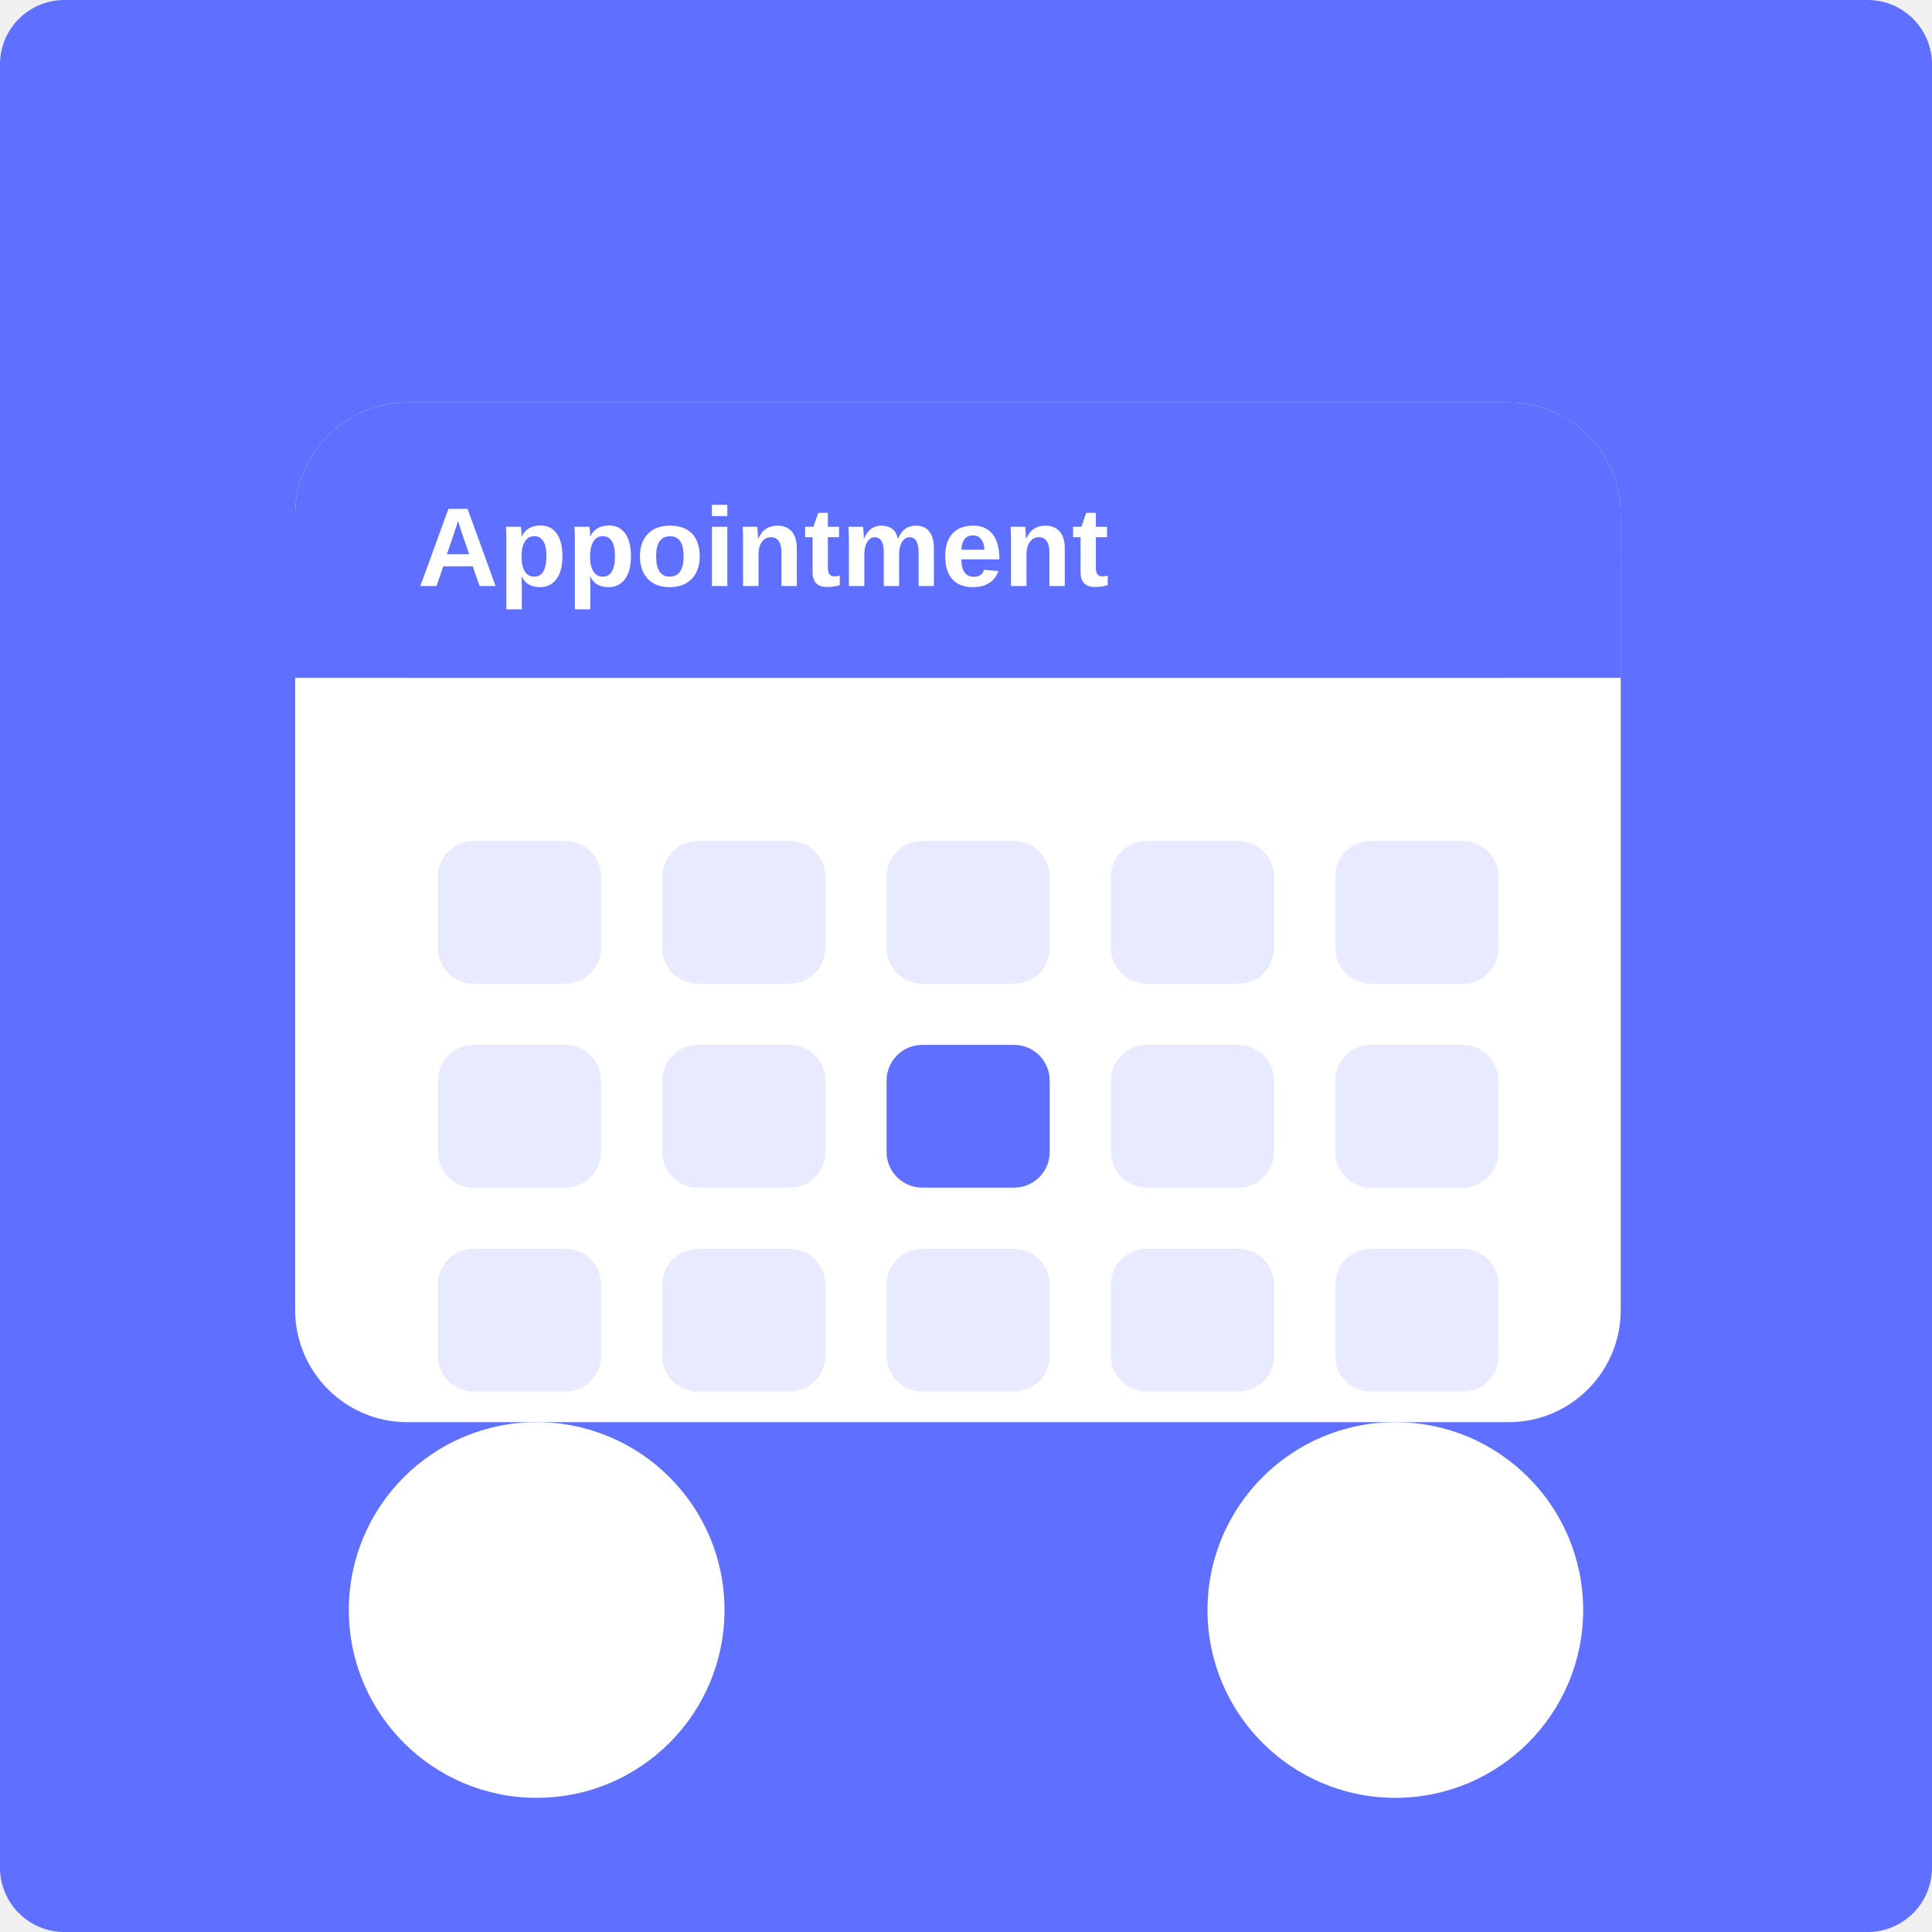
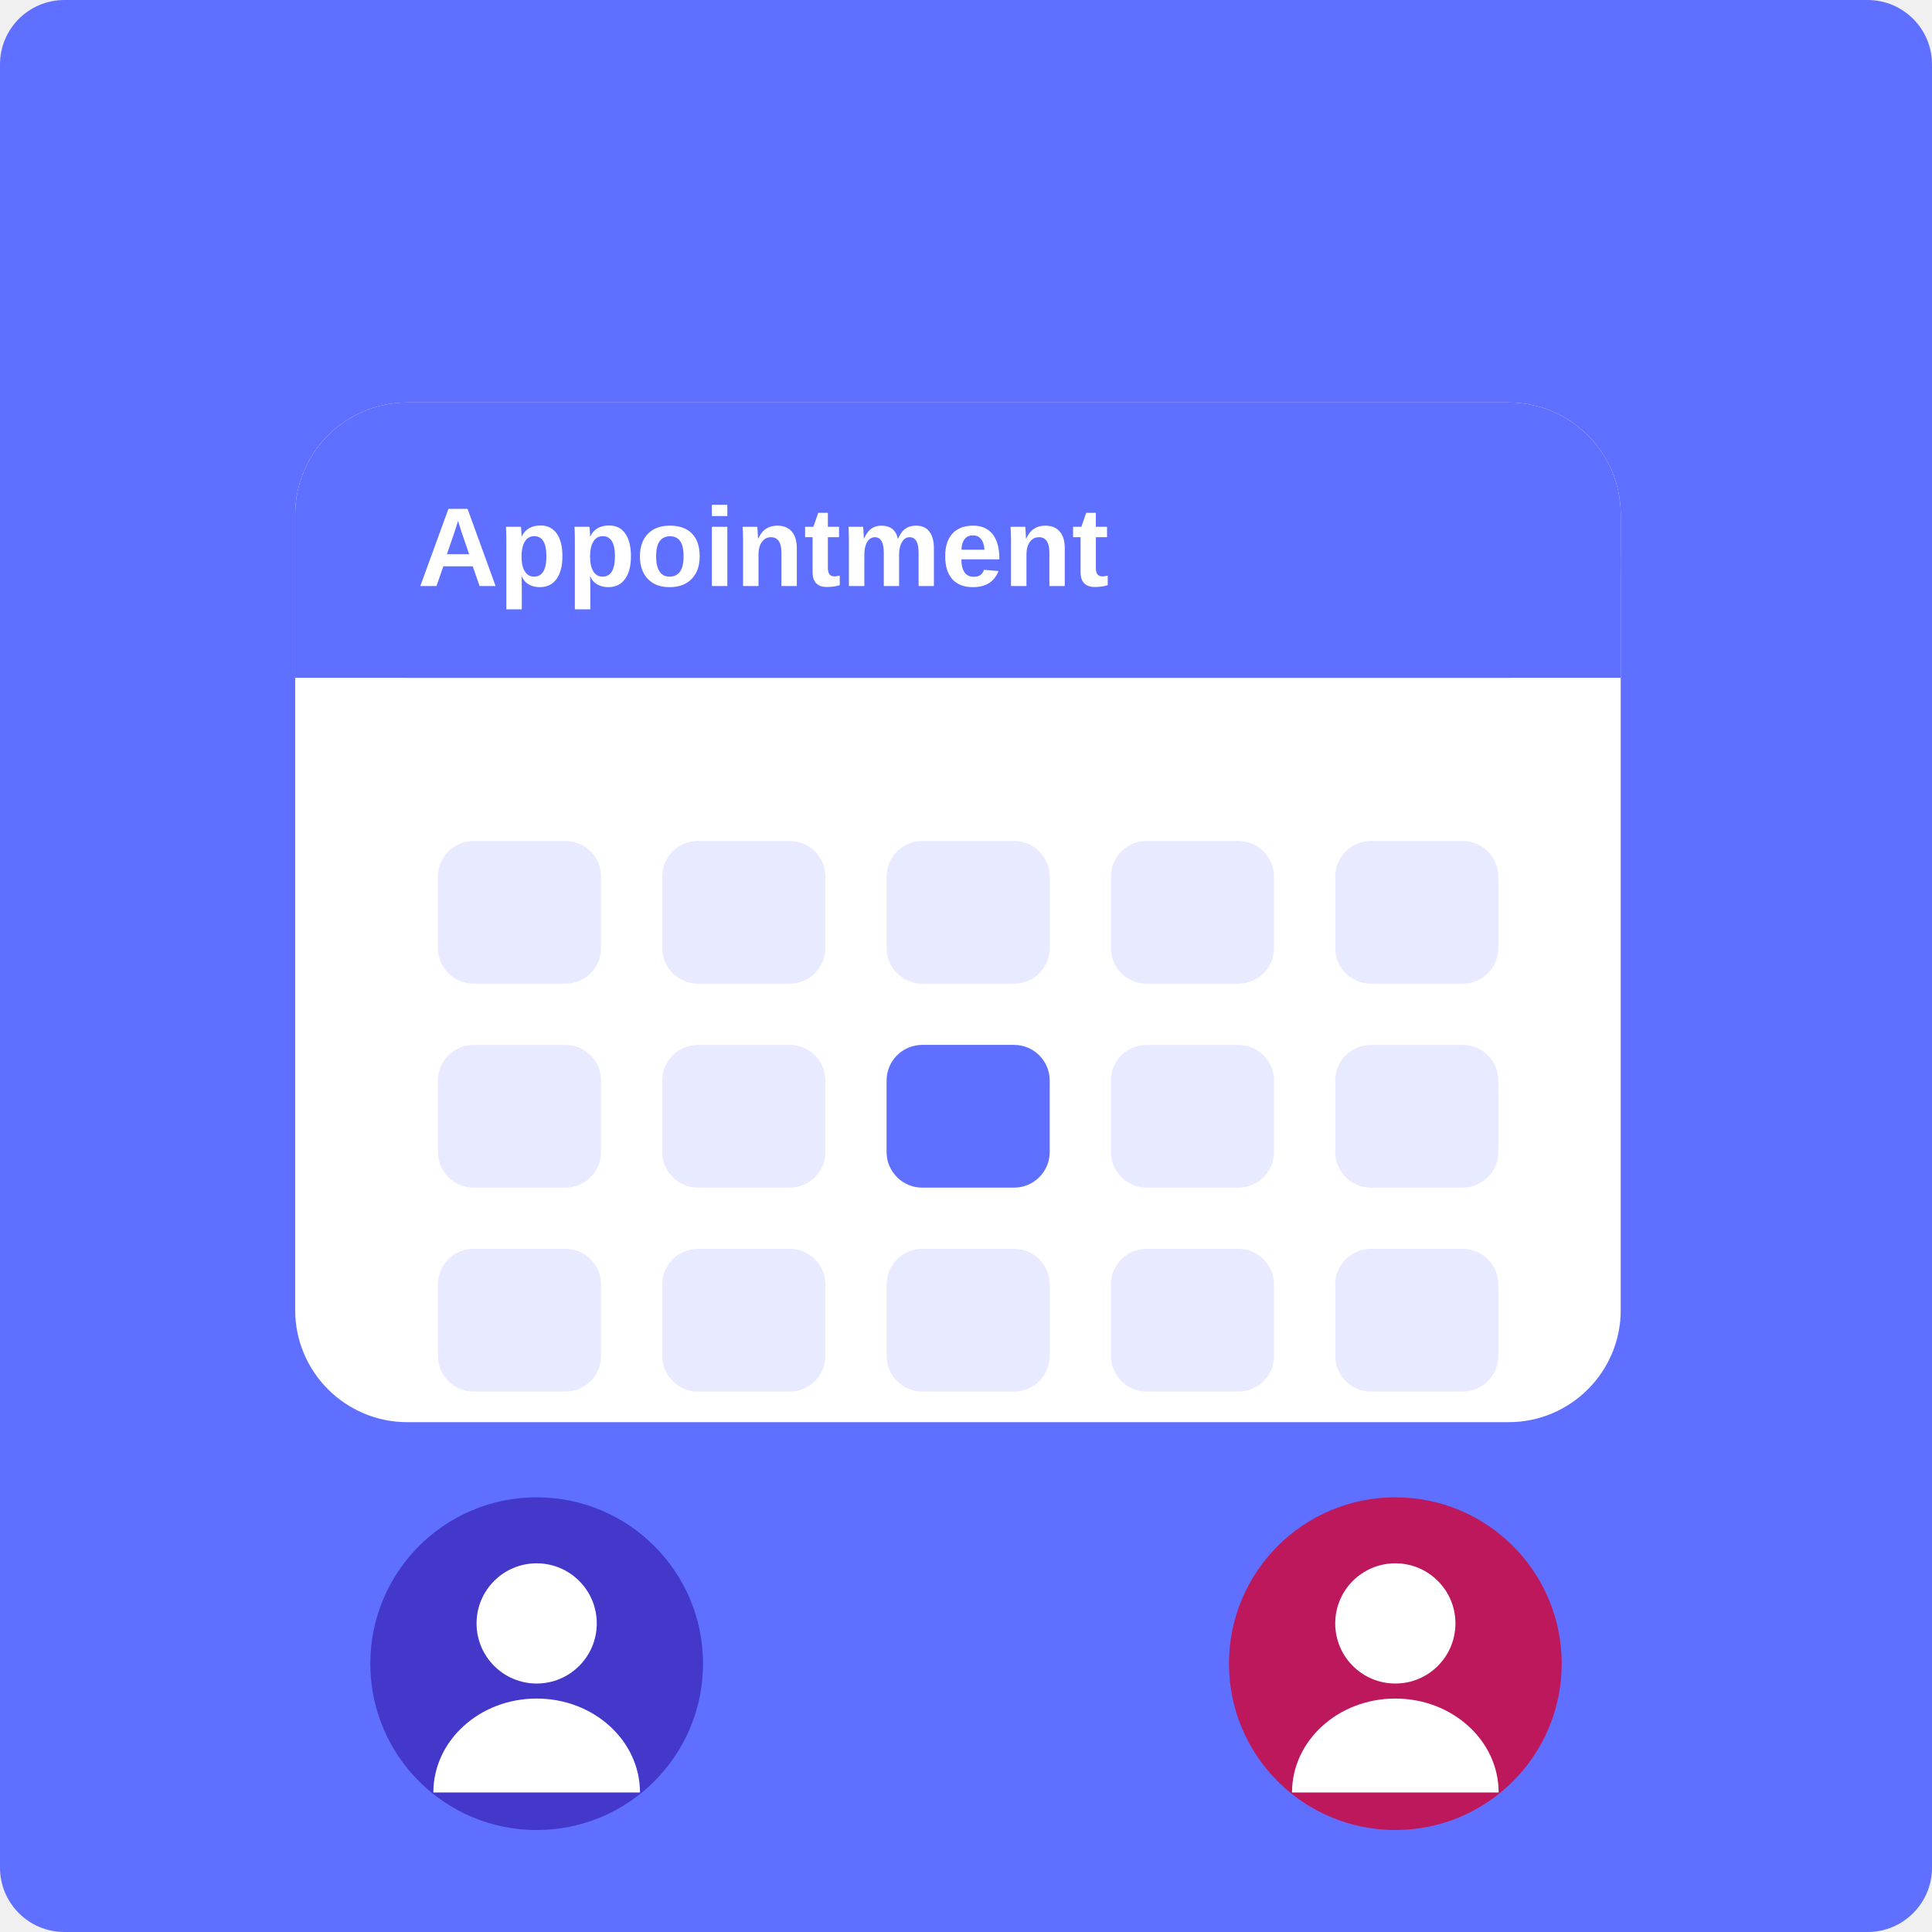
<svg xmlns="http://www.w3.org/2000/svg" viewBox="0 0 720 720" width="720" height="720">
  <rect width="720" height="720" rx="24" fill="#5f6FFF" />
  <g transform="translate(110,150) scale(1.9)">
    <g>
      <rect x="0" y="0" width="260" height="200" rx="22" fill="#fff" opacity="1" />
      <rect x="0" y="0" width="260" height="54" rx="22" fill="#5f6FFF" />
      <rect x="0" y="30" width="260" height="24" fill="#5f6FFF" />
      <text x="24" y="36" font-family="Arial" font-weight="700" font-size="22" fill="#fff">Appointment</text>
      <rect x="28" y="86" width="32" height="28" rx="7" fill="#e8ebff" />
      <rect x="72" y="86" width="32" height="28" rx="7" fill="#e8ebff" />
      <rect x="116" y="86" width="32" height="28" rx="7" fill="#e8ebff" />
      <rect x="160" y="86" width="32" height="28" rx="7" fill="#e8ebff" />
      <rect x="204" y="86" width="32" height="28" rx="7" fill="#e8ebff" />
      <rect x="28" y="126" width="32" height="28" rx="7" fill="#e8ebff" />
      <rect x="72" y="126" width="32" height="28" rx="7" fill="#e8ebff" />
      <rect x="116" y="126" width="32" height="28" rx="7" fill="#5f6FFF" />
      <rect x="160" y="126" width="32" height="28" rx="7" fill="#e8ebff" />
      <rect x="204" y="126" width="32" height="28" rx="7" fill="#e8ebff" />
      <rect x="28" y="166" width="32" height="28" rx="7" fill="#e8ebff" />
      <rect x="72" y="166" width="32" height="28" rx="7" fill="#e8ebff" />
      <rect x="116" y="166" width="32" height="28" rx="7" fill="#e8ebff" />
      <rect x="160" y="166" width="32" height="28" rx="7" fill="#e8ebff" />
      <rect x="204" y="166" width="32" height="28" rx="7" fill="#e8ebff" />
    </g>
  </g>
-   <circle cx="200" cy="600" r="70" fill="#fff" />
-   <circle cx="200" cy="582.5" r="22.4" fill="#fff" />
-   <path d="M161.5 649.0 a38.5 35.0 0 0 1 77.0 0z" fill="#fff" />
-   <circle cx="520" cy="600" r="70" fill="#fff" />
-   <circle cx="520" cy="582.5" r="22.4" fill="#fff" />
-   <path d="M481.5 649.0 a38.5 35.0 0 0 1 77.0 0z" fill="#fff" />
+   <circle cx="200" cy="620" r="62" fill="#4338ca" />
+   <circle cx="200" cy="605" r="22.4" fill="#fff" />
+   <path d="M161.5 668 a38.5 35.0 0 0 1 77.0 0z" fill="#fff" />
+   <circle cx="520" cy="620" r="62" fill="#be185d" />
+   <circle cx="520" cy="605" r="22.4" fill="#fff" />
+   <path d="M481.5 668 a38.5 35.0 0 0 1 77.0 0z" fill="#fff" />
</svg>
